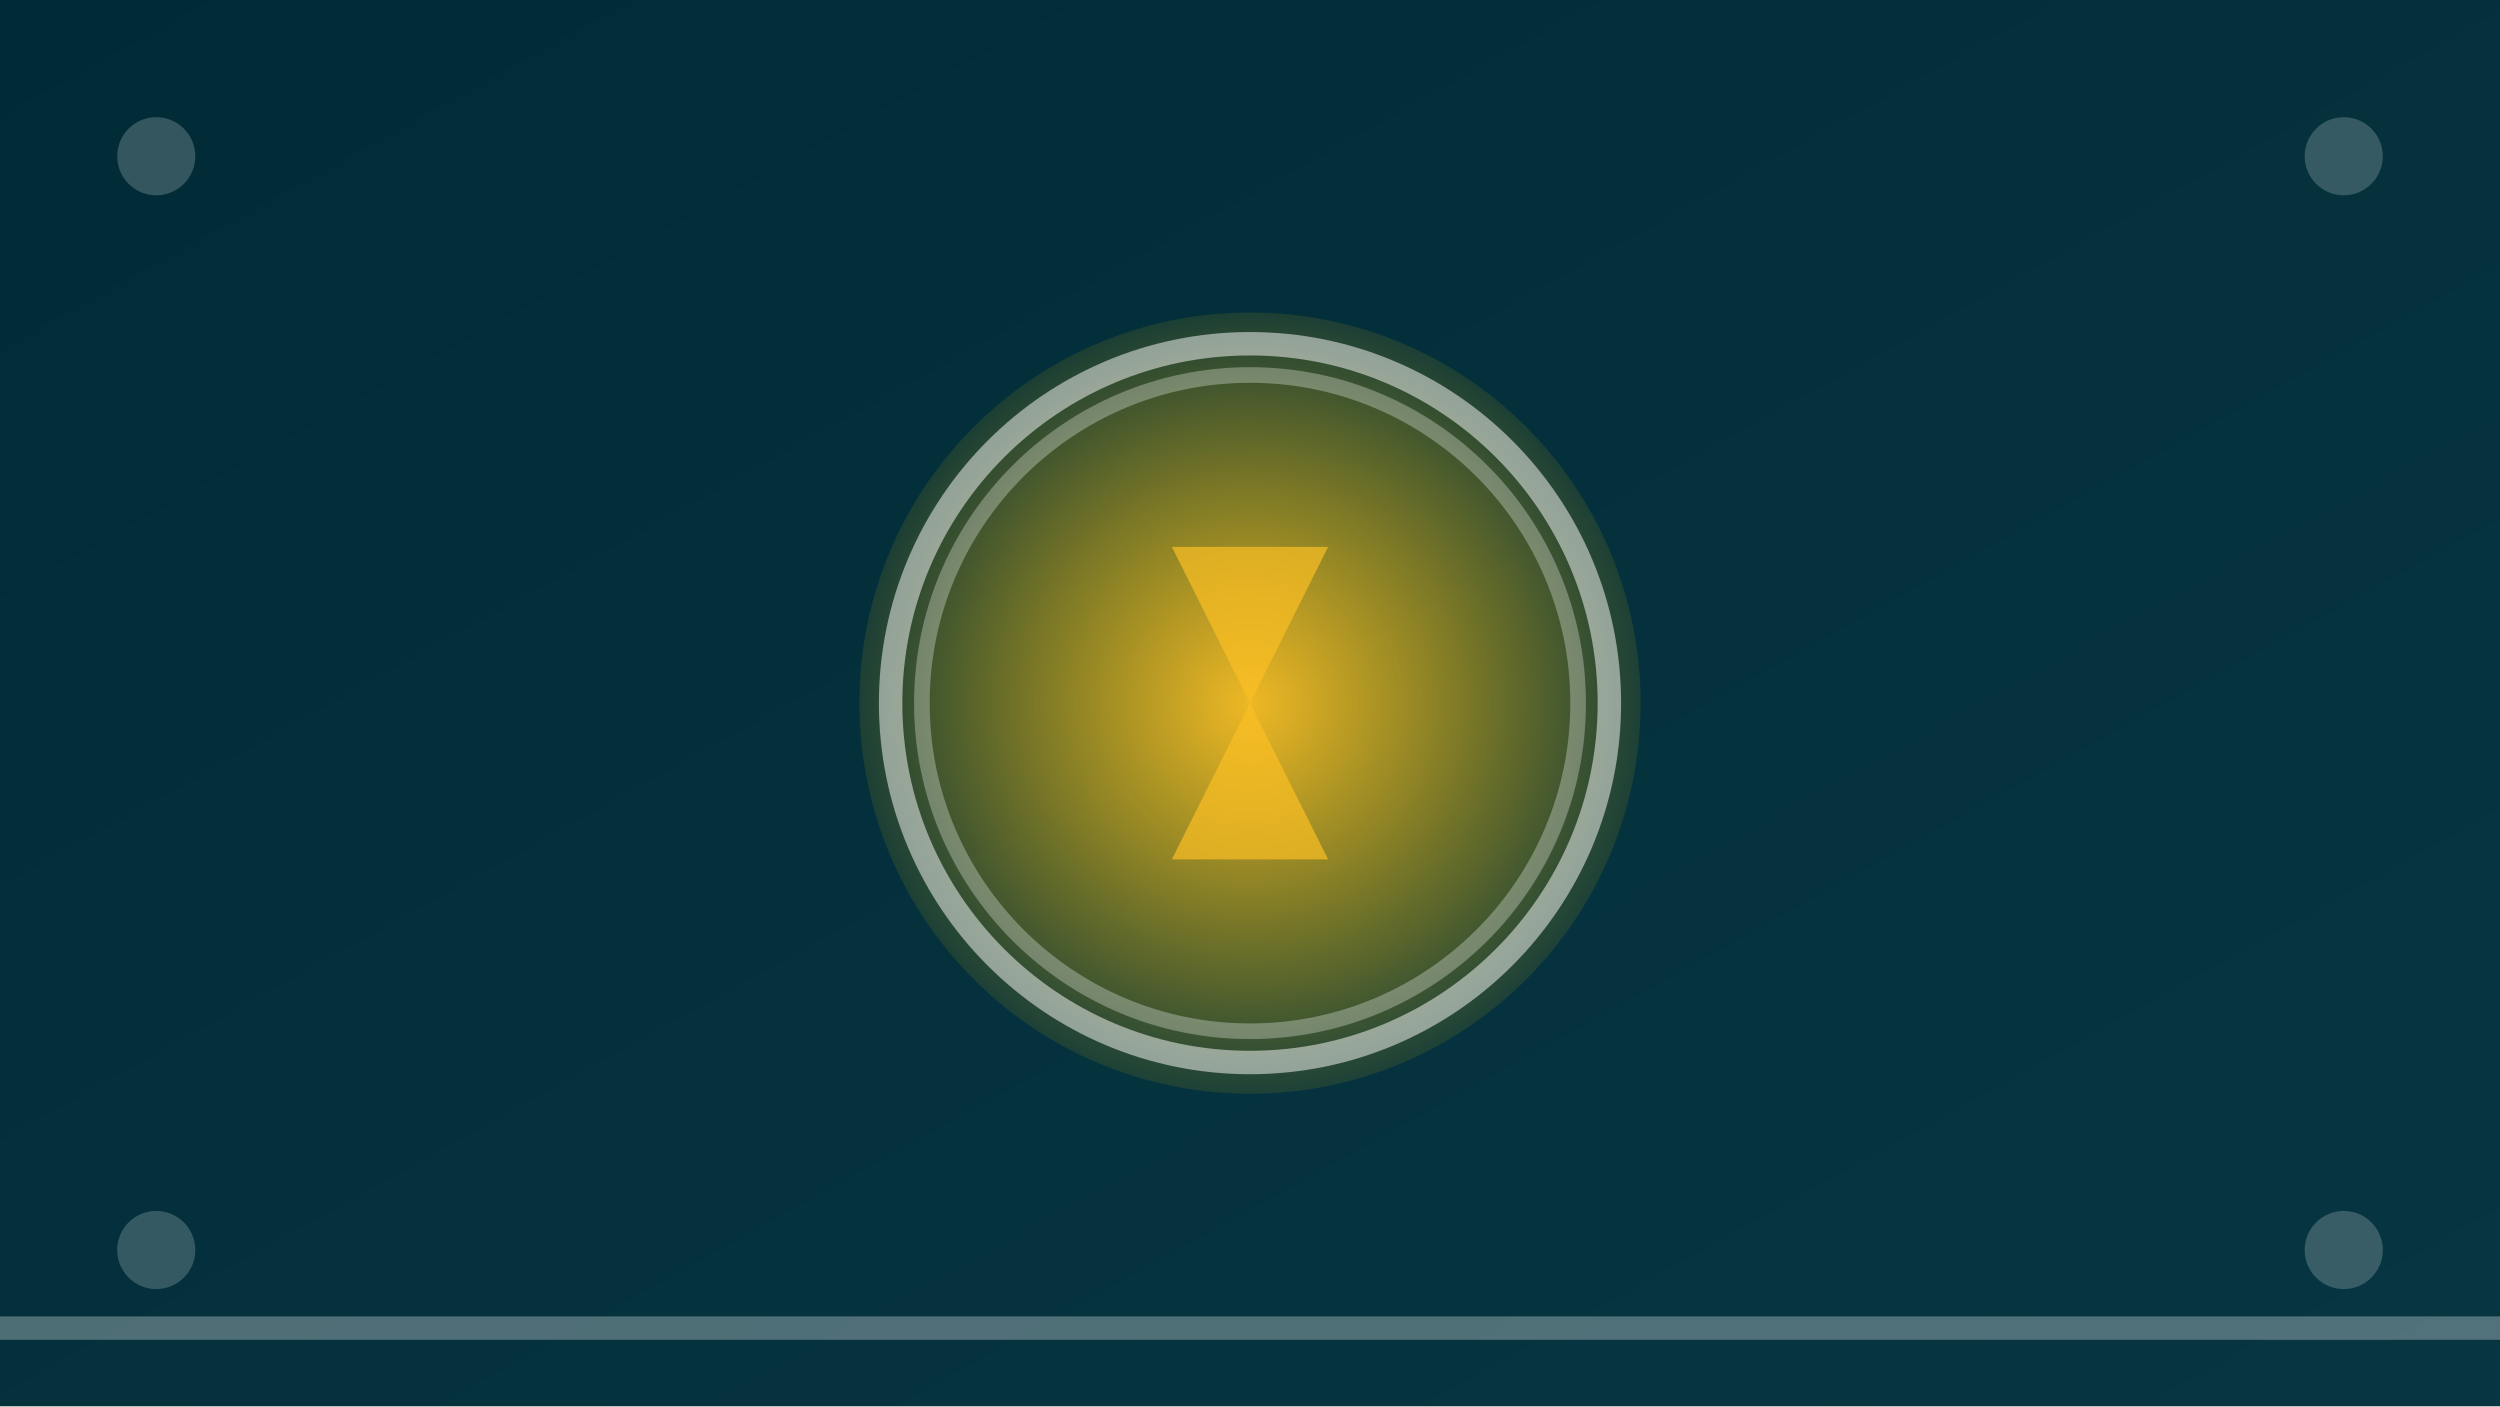
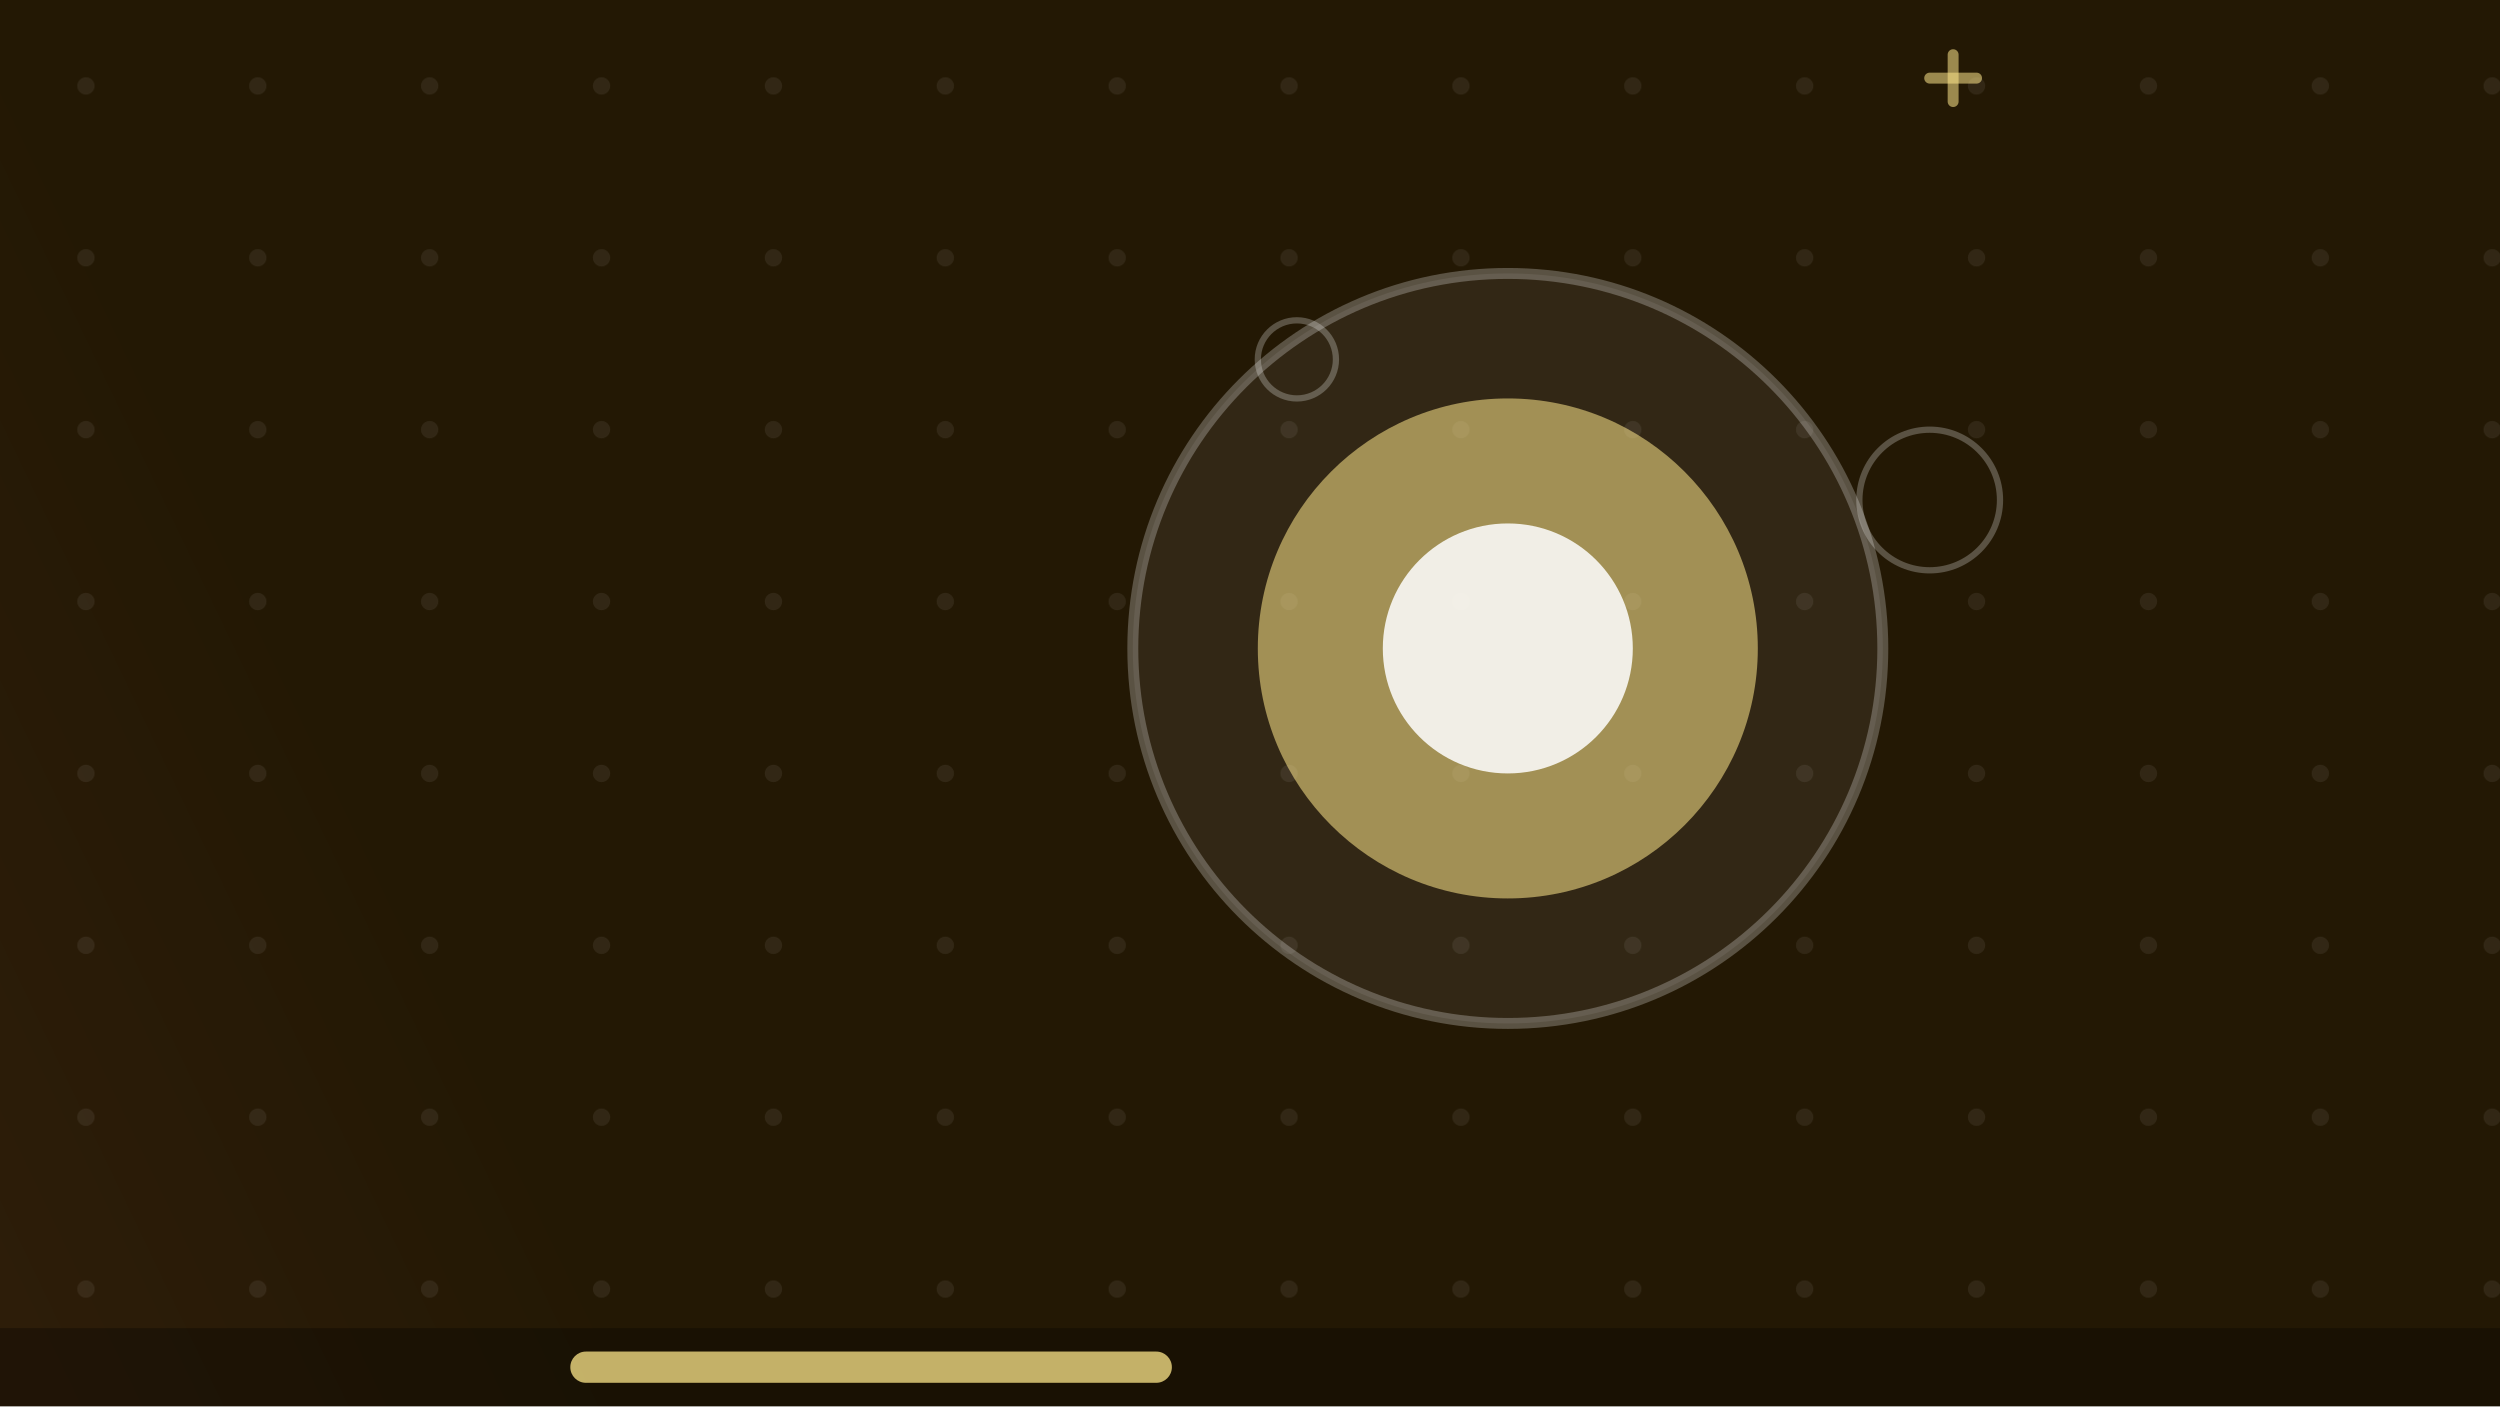
- <svg xmlns="http://www.w3.org/2000/svg" viewBox="0 0 320 180" width="320" height="180">
+ <svg xmlns="http://www.w3.org/2000/svg" width="320" height="180" viewBox="0 0 320 180" preserveAspectRatio="xMidYMid slice">
  <defs>
-     <linearGradient id="bgGradient" x1="0" y1="0" x2="1" y2="1">
-       <stop offset="0%" stop-color="#002b36" />
-       <stop offset="100%" stop-color="#073642" />
+     <linearGradient id="bg-6olhy" gradientTransform="rotate(165)">
+       <stop offset="0%" stop-color="hsl(37 78% 7.8%)" />
+       <stop offset="100%" stop-color="hsl(22 51% 20.2%)" />
    </linearGradient>
-     <radialGradient id="badgeGradient" cx="0.5" cy="0.5" r="0.5">
-       <stop offset="0%" stop-color="rgba(251, 191, 36, 0.95)" />
-       <stop offset="100%" stop-color="rgba(255, 204, 0, 0.1)" />
-     </radialGradient>
+     <pattern id="pat-ncw5o" x="0" y="0" width="22" height="22" patternUnits="userSpaceOnUse">
+       <circle cx="11" cy="11" r="1.11" fill="white" fill-opacity="0.07" />
+     </pattern>
  </defs>
-   <rect width="320" height="180" fill="url(#bgGradient)" />
-   <circle cx="160" cy="90" r="50" fill="url(#badgeGradient)" />
-   <circle cx="160" cy="90" r="46" fill="none" stroke="rgba(255, 255, 255, 0.5)" stroke-width="3" />
-   <circle cx="160" cy="90" r="42" fill="none" stroke="rgba(255, 255, 255, 0.3)" stroke-width="2" />
-   <g fill="rgba(255, 255, 255, 0.2)">
-     <circle cx="20" cy="20" r="5" />
-     <circle cx="300" cy="20" r="5" />
-     <circle cx="20" cy="160" r="5" />
-     <circle cx="300" cy="160" r="5" />
-     <line x1="0" y1="170" x2="320" y2="170" stroke="rgba(255, 255, 255, 0.3)" stroke-width="3" />
+   <rect width="320" height="180" fill="url(#bg-6olhy)" />
+   <rect width="320" height="180" fill="url(#pat-ncw5o)" />
+   <circle cx="166" cy="46" r="5" fill="none" stroke="white" stroke-opacity="0.25" stroke-width="0.8" />
+   <circle cx="247" cy="64" r="9" fill="none" stroke="white" stroke-opacity="0.25" stroke-width="0.8" />
+   <g transform="translate(250 10)" stroke="#fde68a" stroke-opacity="0.55" stroke-linecap="round" stroke-width="1.4">
+     <line x1="-3" y1="0" x2="3" y2="0" />
+     <line x1="0" y1="-3" x2="0" y2="3" />
  </g>
-   <g fill="rgba(251, 191, 36, 0.7)">
-     <path d="M150,70 L170,70 L160,90 Z" />
-     <path d="M150,110 L170,110 L160,90 Z" />
-   </g>
+   <circle cx="193" cy="83" r="48" fill="white" fill-opacity="0.07" stroke="white" stroke-opacity="0.25" stroke-width="1.4" />
+   <circle cx="193" cy="83" r="32" fill="#fde68a" fill-opacity="0.55" />
+   <circle cx="193" cy="83" r="16" fill="white" fill-opacity="0.85" />
+   <rect x="0" y="170" width="320" height="10" fill="black" fill-opacity="0.3" />
+   <rect x="73" y="173" width="77" height="4" rx="2" fill="#fde68a" fill-opacity="0.75" />
</svg>
